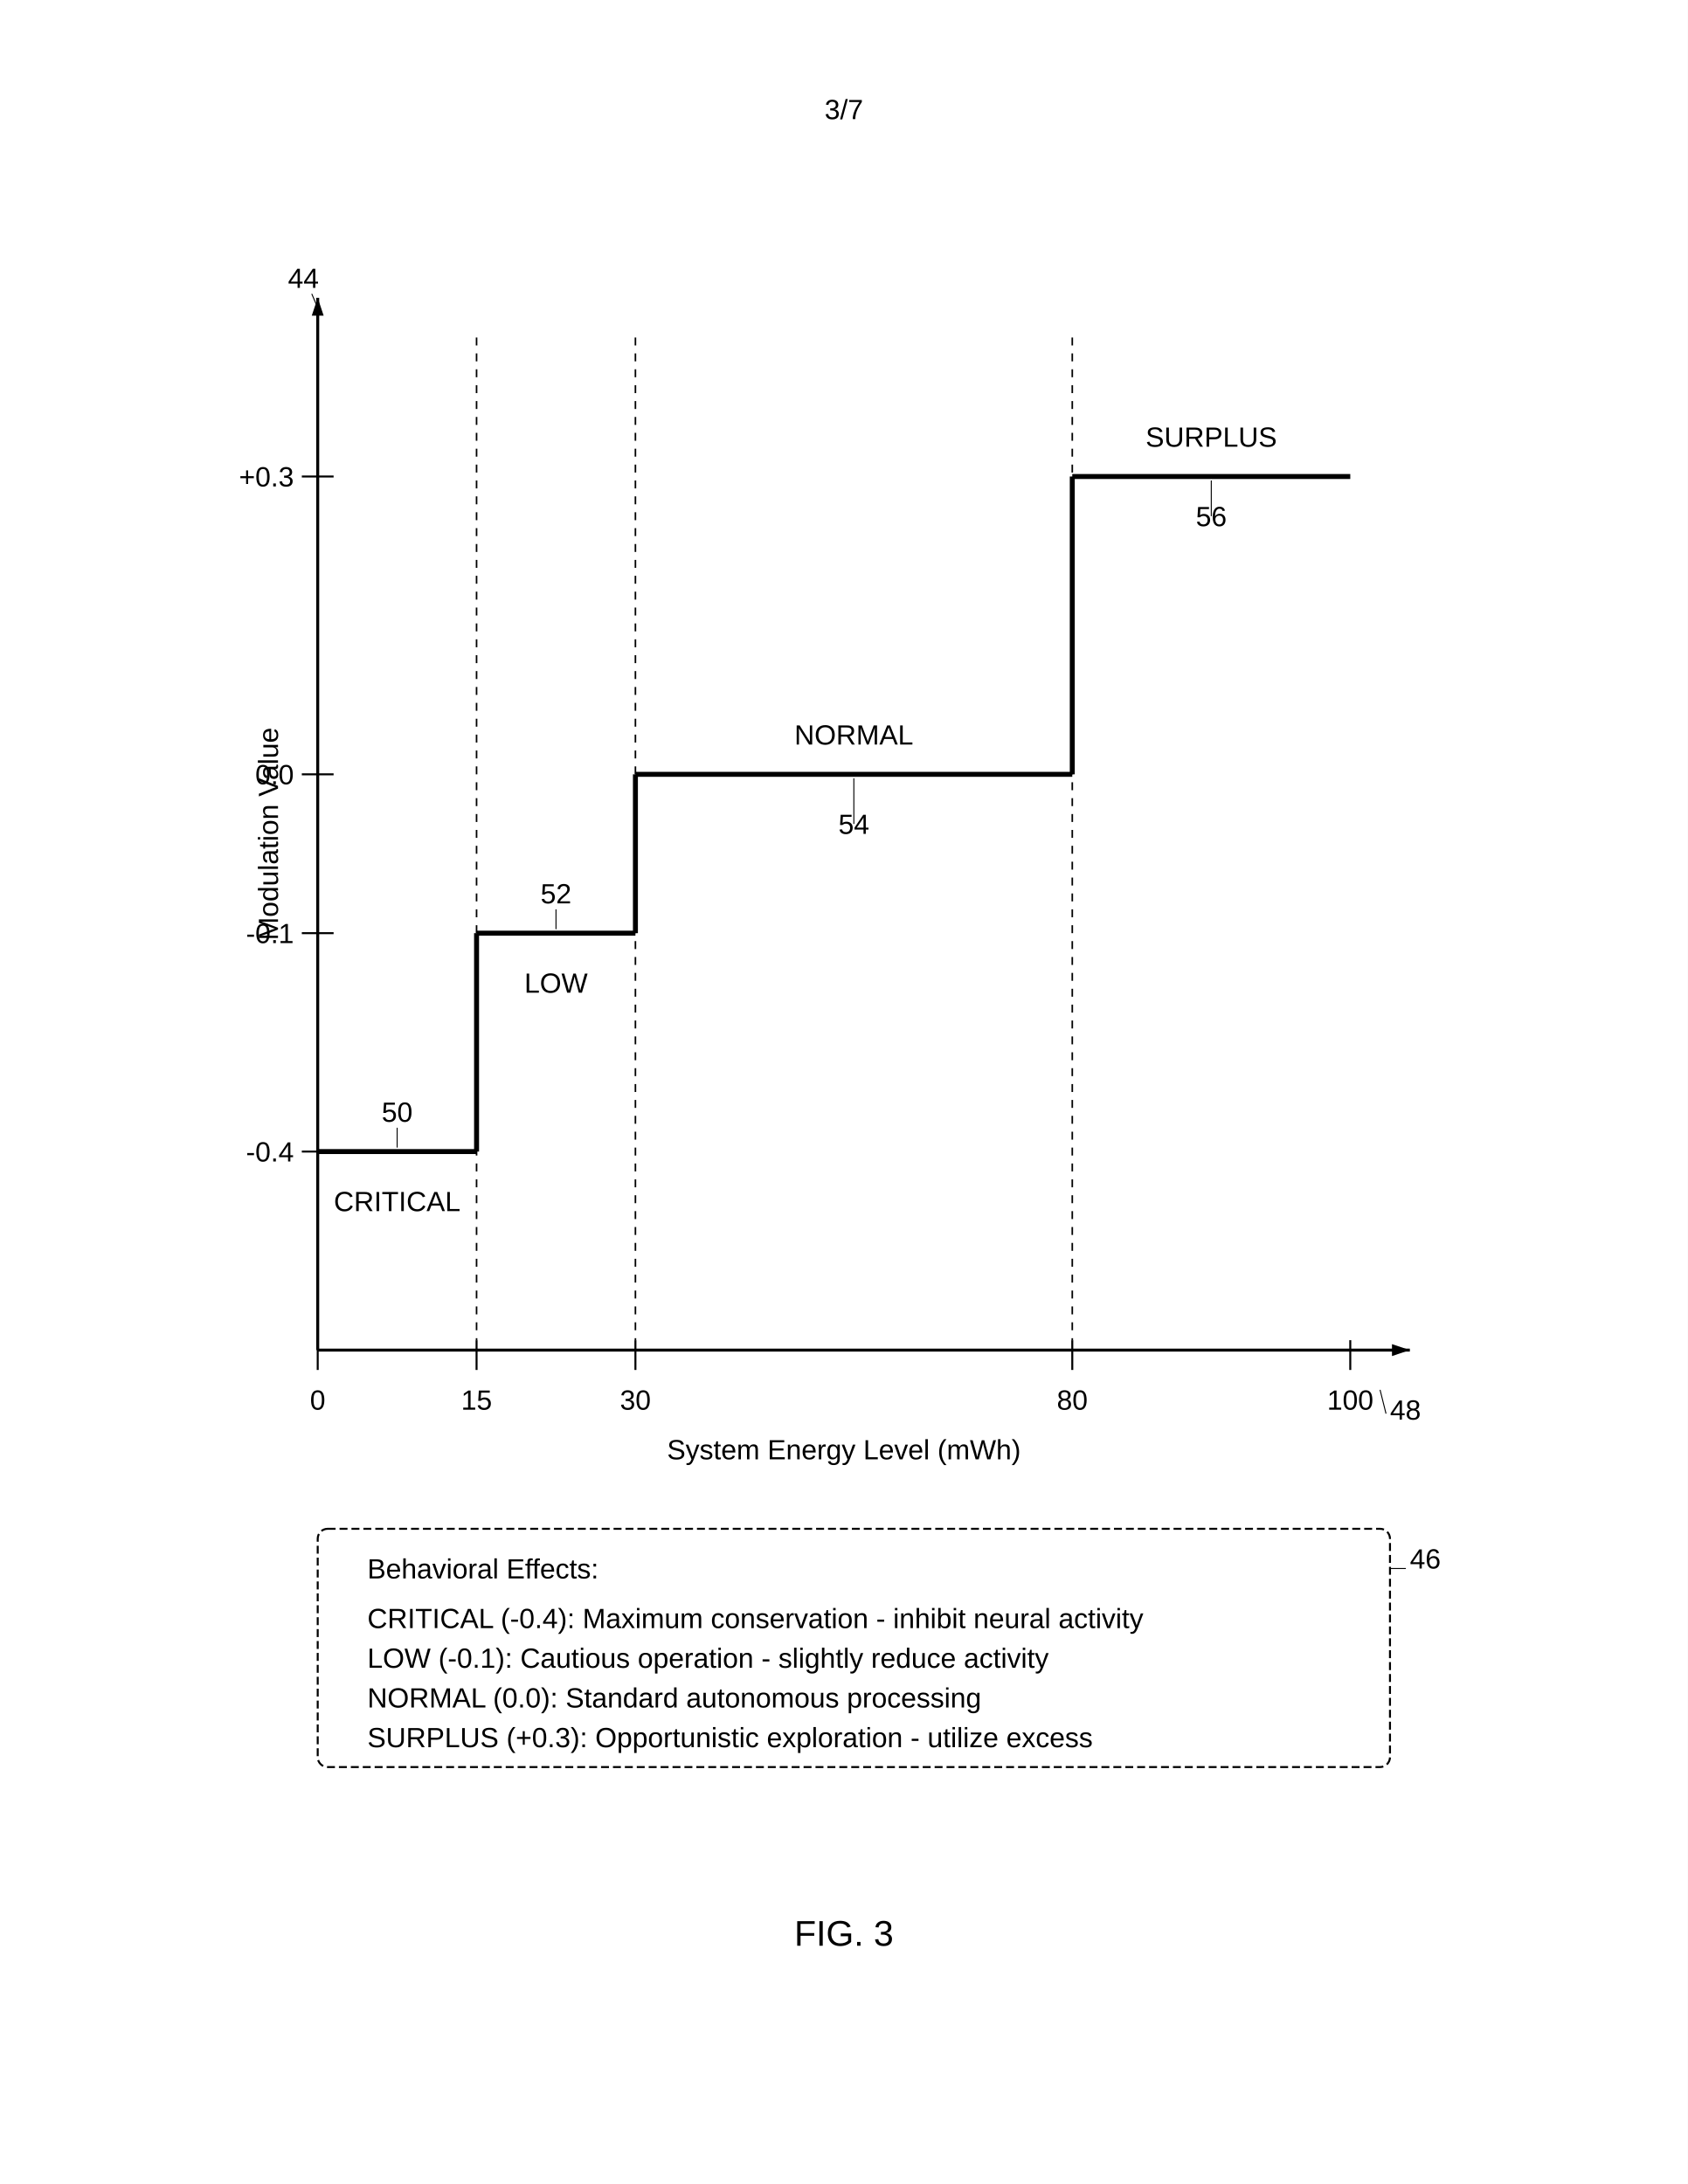
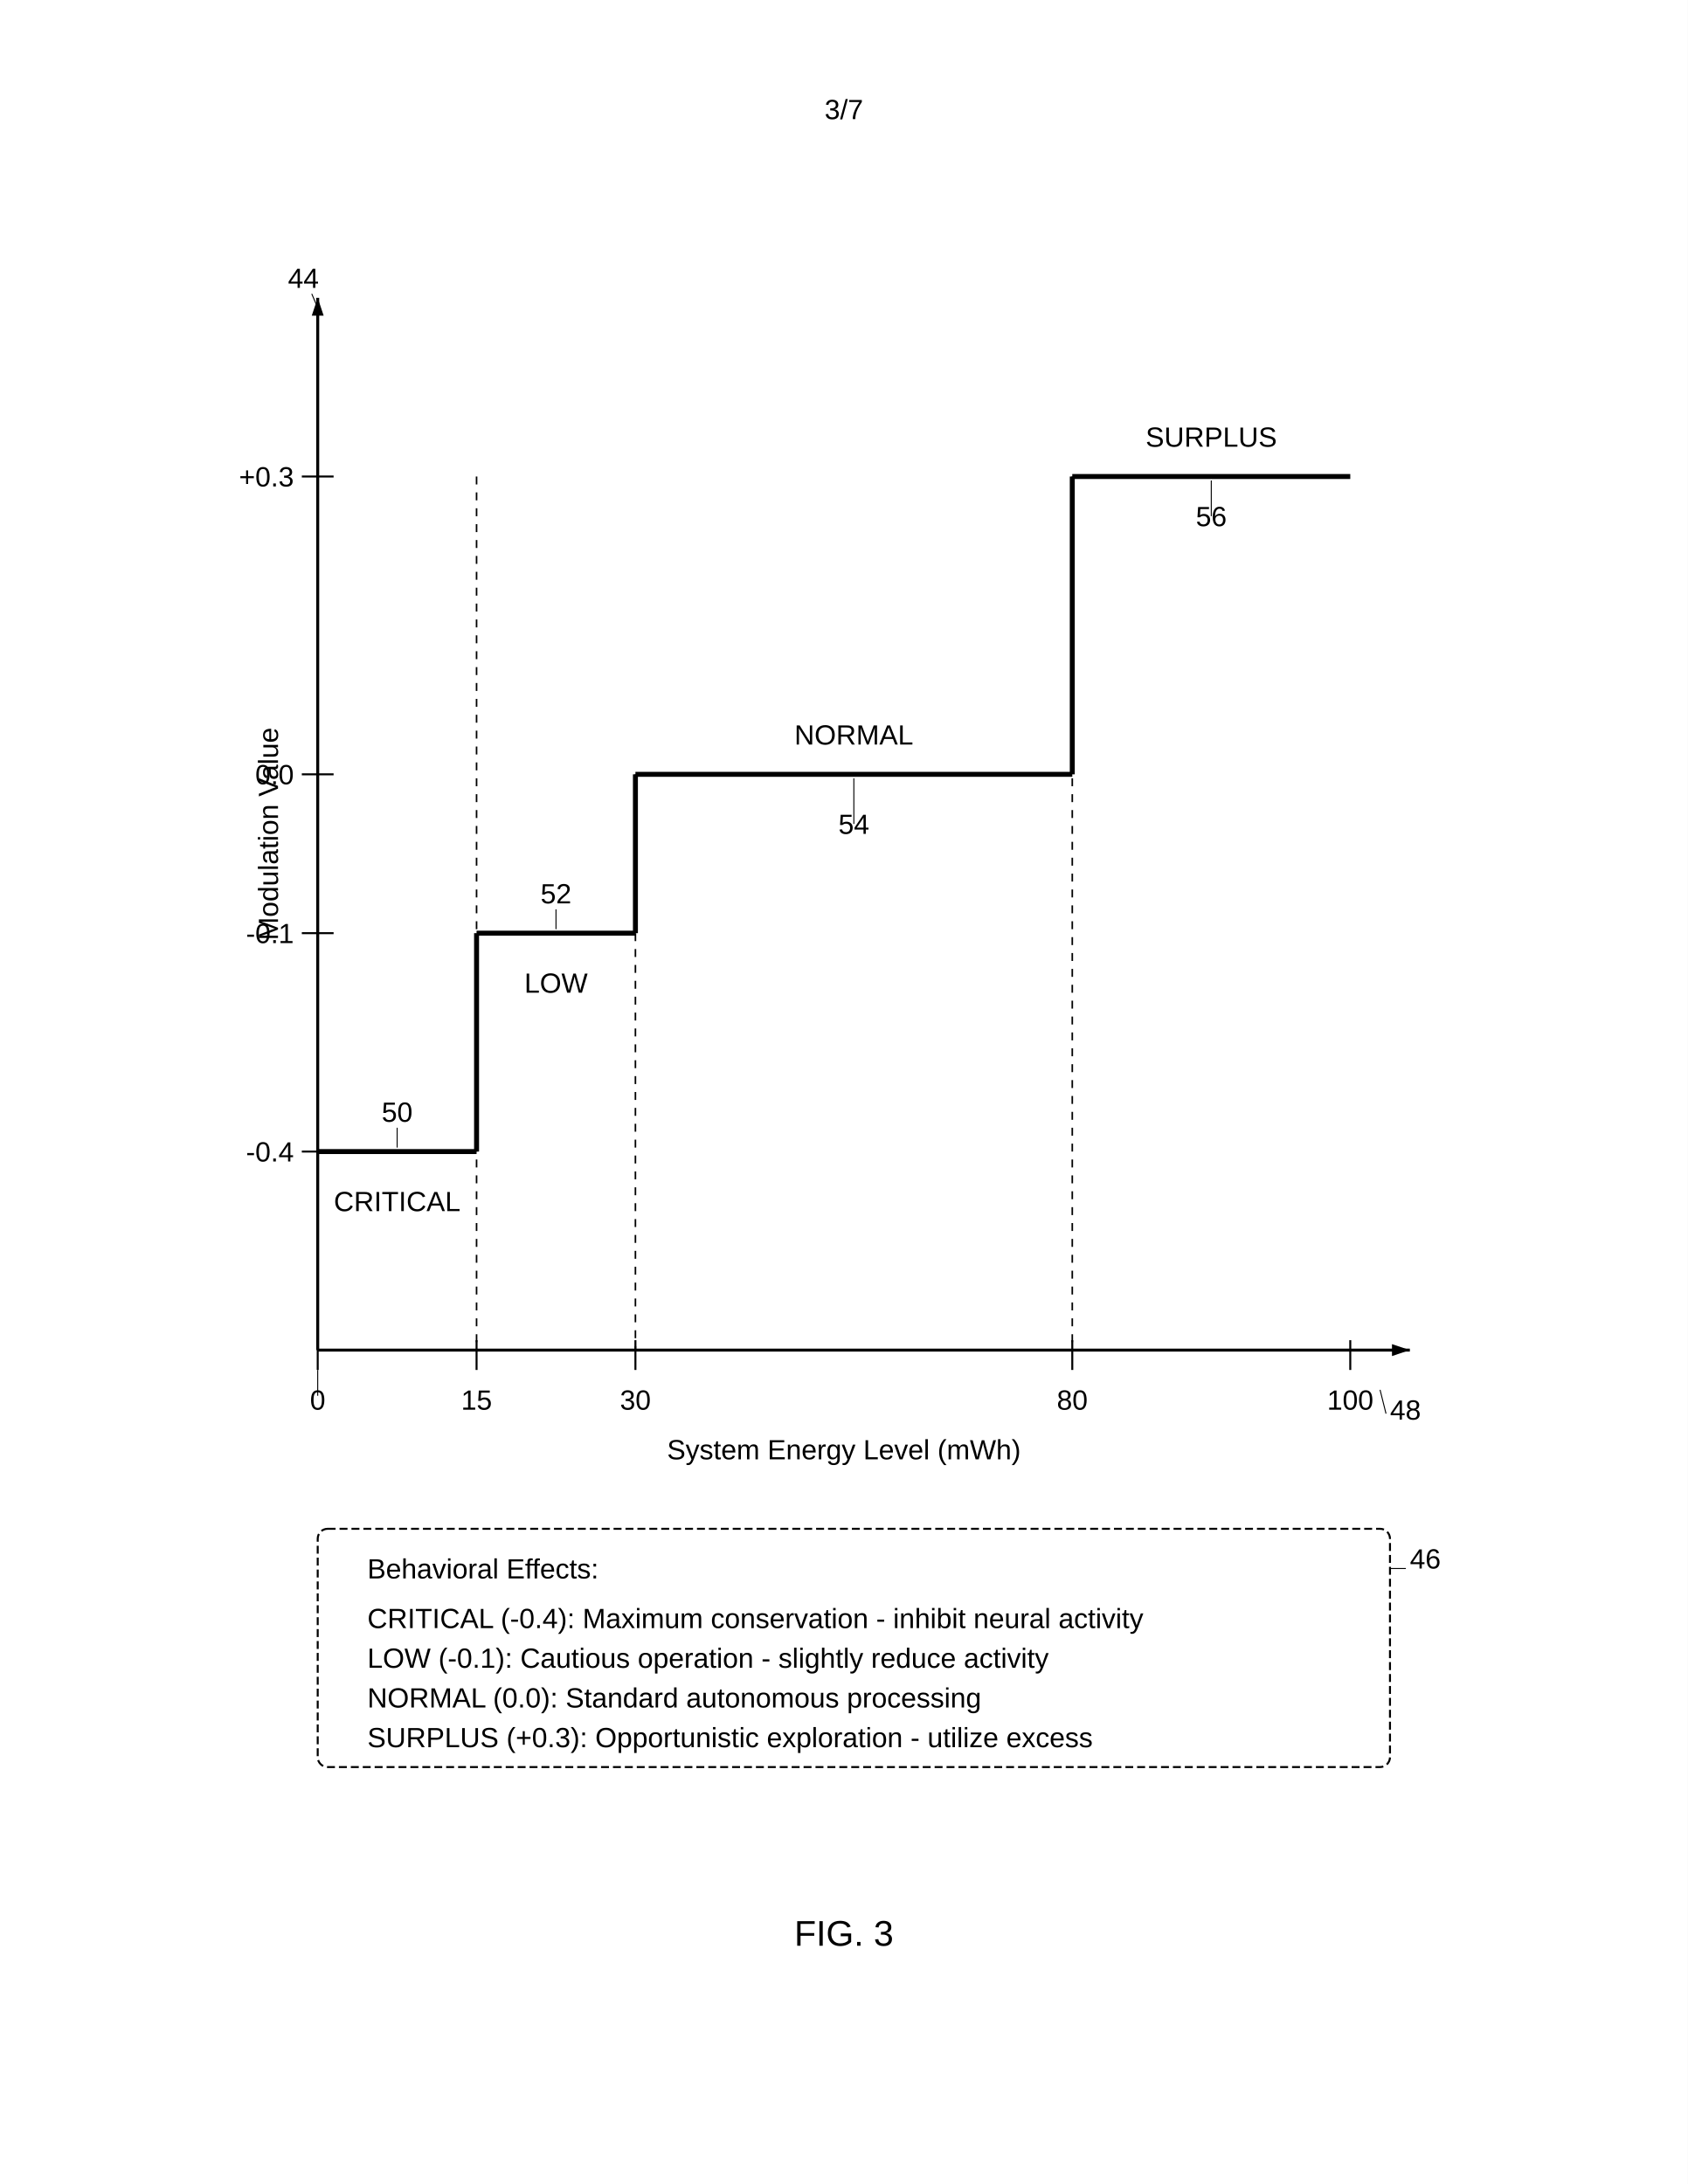
<svg xmlns="http://www.w3.org/2000/svg" width="8.5in" height="11in" viewBox="0 0 850 1100">
  <rect width="100%" height="100%" fill="white" />
  <defs>
    <marker id="ah" markerWidth="6" markerHeight="4" refX="6" refY="2" orient="auto">
      <polygon points="0 0, 6 2, 0 4" fill="black" />
    </marker>
  </defs>
  <text x="425" y="60" font-family="Arial" font-size="14" text-anchor="middle" fill="black">3/7</text>
  <line x1="160" y1="680" x2="160" y2="150" stroke="black" stroke-width="1.5" marker-end="url(#ah)" />
  <text x="145" y="145" font-family="Arial" font-size="14" fill="black">44</text>
  <line x1="157" y1="148" x2="160" y2="155" stroke="black" stroke-width="0.5" />
  <text x="140" y="420" font-family="Arial" font-size="14" text-anchor="middle" fill="black" transform="rotate(-90 140 420)">Modulation Value</text>
  <line x1="152" y1="240" x2="168" y2="240" stroke="black" stroke-width="1" />
  <text x="148" y="245" font-family="Arial" font-size="14" text-anchor="end" fill="black">+0.3</text>
  <line x1="152" y1="390" x2="168" y2="390" stroke="black" stroke-width="1" />
  <text x="148" y="395" font-family="Arial" font-size="14" text-anchor="end" fill="black">0.0</text>
  <line x1="152" y1="470" x2="168" y2="470" stroke="black" stroke-width="1" />
  <text x="148" y="475" font-family="Arial" font-size="14" text-anchor="end" fill="black">-0.1</text>
  <line x1="152" y1="580" x2="168" y2="580" stroke="black" stroke-width="1" />
  <text x="148" y="585" font-family="Arial" font-size="14" text-anchor="end" fill="black">-0.4</text>
  <line x1="160" y1="680" x2="710" y2="680" stroke="black" stroke-width="1.5" marker-end="url(#ah)" />
  <text x="700" y="715" font-family="Arial" font-size="14" fill="black">48</text>
  <line x1="698" y1="712" x2="695" y2="700" stroke="black" stroke-width="0.5" />
  <text x="425" y="735" font-family="Arial" font-size="14" text-anchor="middle" fill="black">System Energy Level (mWh)</text>
  <line x1="160" y1="675" x2="160" y2="690" stroke="black" stroke-width="1" />
  <text x="160" y="710" font-family="Arial" font-size="14" text-anchor="middle" fill="black">0</text>
+   <line x1="160" y1="703" x2="160" y2="690" stroke="black" stroke-width="0.5" />
  <line x1="240" y1="675" x2="240" y2="690" stroke="black" stroke-width="1" />
  <text x="240" y="710" font-family="Arial" font-size="14" text-anchor="middle" fill="black">15</text>
  <line x1="320" y1="675" x2="320" y2="690" stroke="black" stroke-width="1" />
  <text x="320" y="710" font-family="Arial" font-size="14" text-anchor="middle" fill="black">30</text>
  <line x1="540" y1="675" x2="540" y2="690" stroke="black" stroke-width="1" />
  <text x="540" y="710" font-family="Arial" font-size="14" text-anchor="middle" fill="black">80</text>
  <line x1="680" y1="675" x2="680" y2="690" stroke="black" stroke-width="1" />
  <text x="680" y="710" font-family="Arial" font-size="14" text-anchor="middle" fill="black">100</text>
-   <line x1="240" y1="170" x2="240" y2="675" stroke="black" stroke-width="0.8" stroke-dasharray="4,4" />
-   <line x1="320" y1="170" x2="320" y2="675" stroke="black" stroke-width="0.8" stroke-dasharray="4,4" />
-   <line x1="540" y1="170" x2="540" y2="675" stroke="black" stroke-width="0.8" stroke-dasharray="4,4" />
+   <line x1="240" y1="240" x2="240" y2="680" stroke="black" stroke-width="0.8" stroke-dasharray="4,4" />
+   <line x1="320" y1="390" x2="320" y2="680" stroke="black" stroke-width="0.8" stroke-dasharray="4,4" />
+   <line x1="540" y1="240" x2="540" y2="680" stroke="black" stroke-width="0.8" stroke-dasharray="4,4" />
  <line x1="160" y1="580" x2="240" y2="580" stroke="black" stroke-width="2.5" />
  <text x="200" y="610" font-family="Arial" font-size="14" text-anchor="middle" fill="black">CRITICAL</text>
  <text x="200" y="565" font-family="Arial" font-size="14" text-anchor="middle" fill="black">50</text>
  <line x1="200" y1="568" x2="200" y2="578" stroke="black" stroke-width="0.5" />
  <line x1="240" y1="580" x2="240" y2="470" stroke="black" stroke-width="2.5" />
  <line x1="240" y1="470" x2="320" y2="470" stroke="black" stroke-width="2.5" />
  <text x="280" y="500" font-family="Arial" font-size="14" text-anchor="middle" fill="black">LOW</text>
  <text x="280" y="455" font-family="Arial" font-size="14" text-anchor="middle" fill="black">52</text>
  <line x1="280" y1="458" x2="280" y2="468" stroke="black" stroke-width="0.5" />
  <line x1="320" y1="470" x2="320" y2="390" stroke="black" stroke-width="2.5" />
  <line x1="320" y1="390" x2="540" y2="390" stroke="black" stroke-width="2.5" />
  <text x="430" y="375" font-family="Arial" font-size="14" text-anchor="middle" fill="black">NORMAL</text>
  <text x="430" y="420" font-family="Arial" font-size="14" text-anchor="middle" fill="black">54</text>
  <line x1="430" y1="415" x2="430" y2="392" stroke="black" stroke-width="0.5" />
  <line x1="540" y1="390" x2="540" y2="240" stroke="black" stroke-width="2.5" />
  <line x1="540" y1="240" x2="680" y2="240" stroke="black" stroke-width="2.5" />
  <text x="610" y="225" font-family="Arial" font-size="14" text-anchor="middle" fill="black">SURPLUS</text>
  <text x="610" y="265" font-family="Arial" font-size="14" text-anchor="middle" fill="black">56</text>
  <line x1="610" y1="260" x2="610" y2="242" stroke="black" stroke-width="0.5" />
  <rect x="160" y="770" width="540" height="120" rx="5" fill="none" stroke="black" stroke-width="1" stroke-dasharray="4,2" />
  <text x="185" y="795" font-family="Arial" font-size="14" fill="black">Behavioral Effects:</text>
  <text x="185" y="820" font-family="Arial" font-size="14" fill="black">CRITICAL (-0.4): Maximum conservation - inhibit neural activity</text>
  <text x="185" y="840" font-family="Arial" font-size="14" fill="black">LOW (-0.1): Cautious operation - slightly reduce activity</text>
  <text x="185" y="860" font-family="Arial" font-size="14" fill="black">NORMAL (0.0): Standard autonomous processing</text>
  <text x="185" y="880" font-family="Arial" font-size="14" fill="black">SURPLUS (+0.3): Opportunistic exploration - utilize excess</text>
  <text x="710" y="790" font-family="Arial" font-size="14" fill="black">46</text>
  <line x1="708" y1="790" x2="700" y2="790" stroke="black" stroke-width="0.5" />
  <text x="425" y="980" font-family="Arial" font-size="18" text-anchor="middle" fill="black">FIG. 3</text>
</svg>
